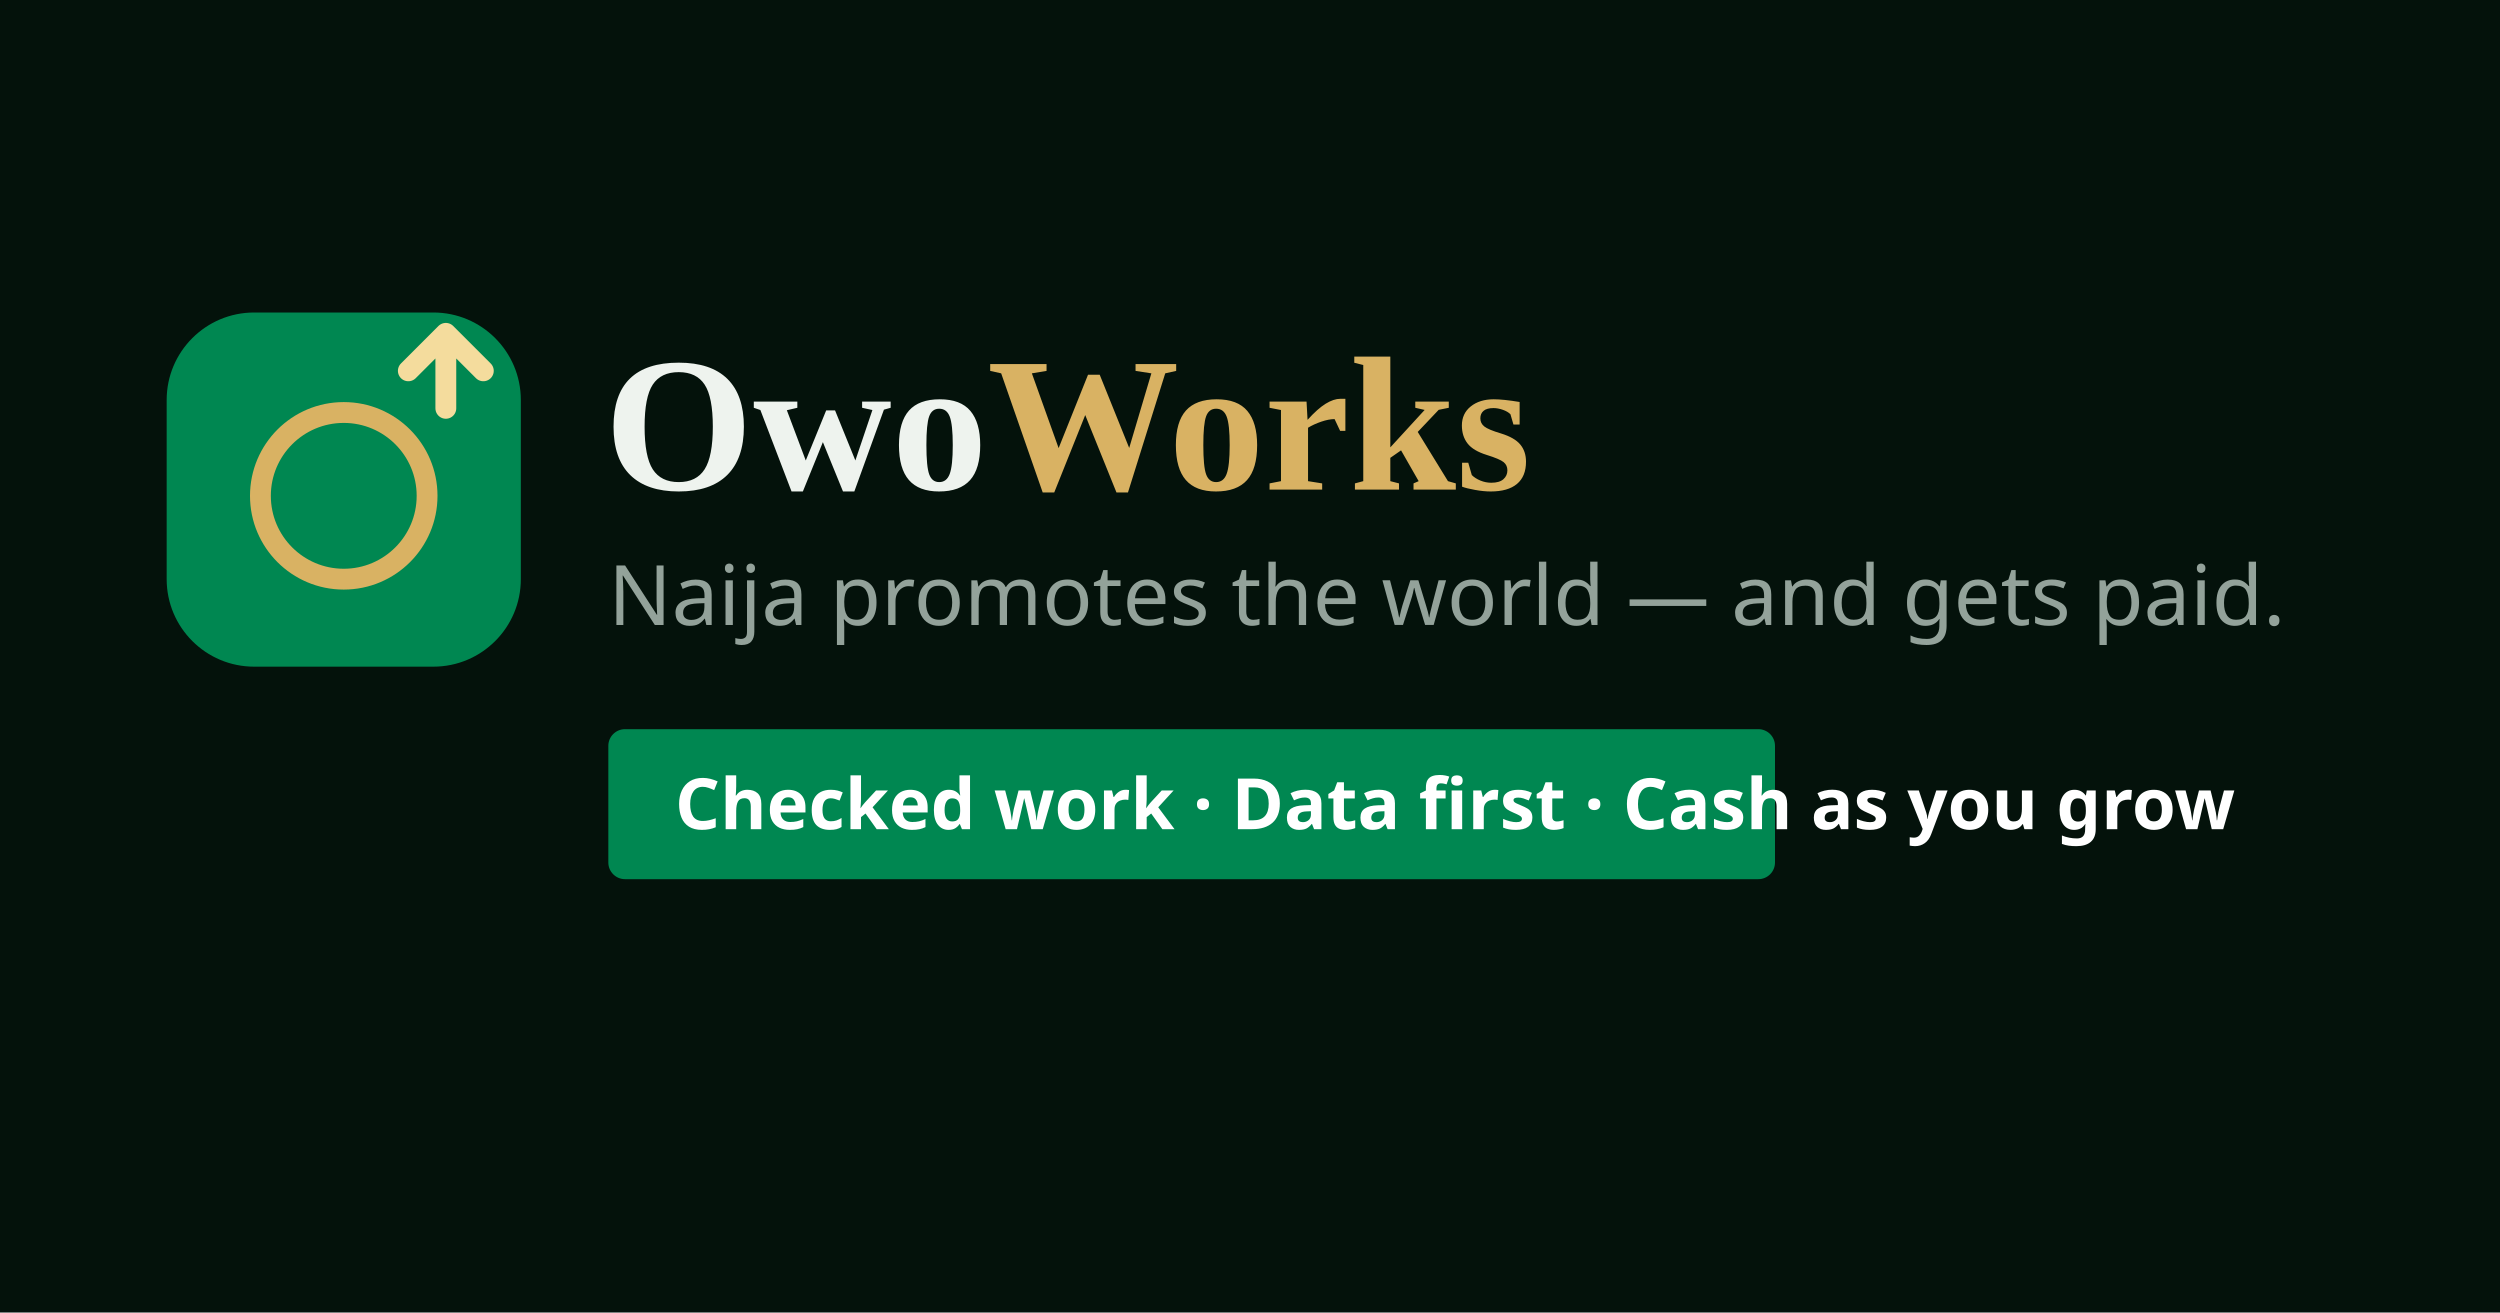
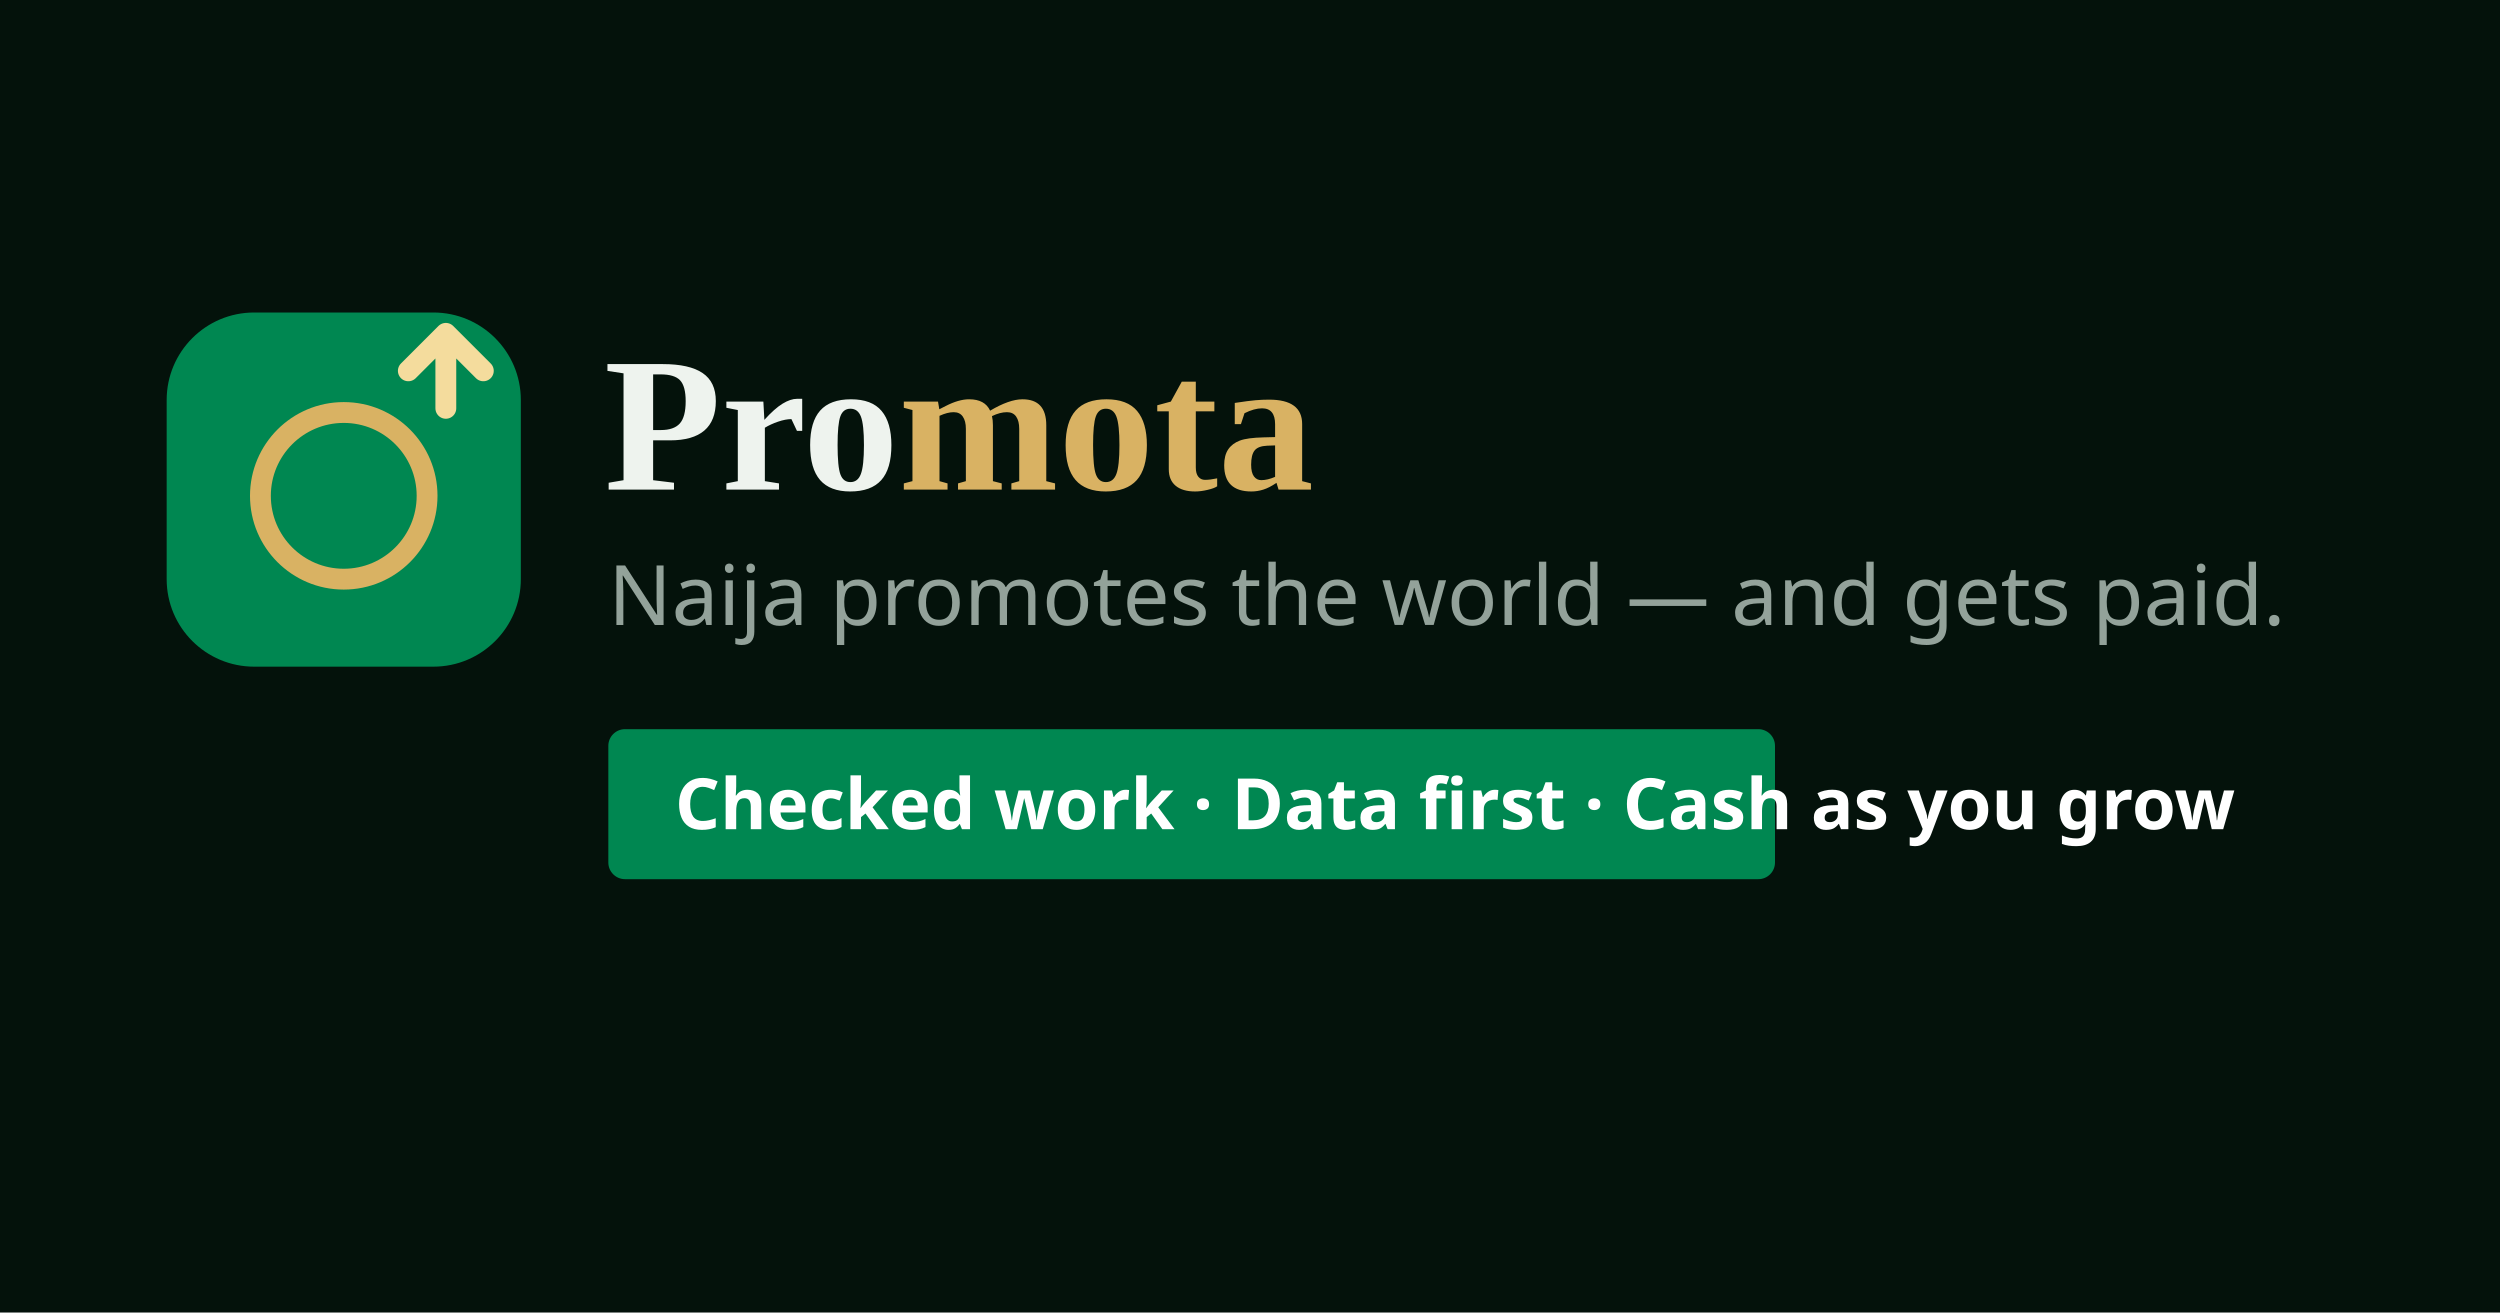
- <svg xmlns="http://www.w3.org/2000/svg" viewBox="0 0 1200 630" role="img" aria-label="OwoWorks — Naija promotes the world">
+ <svg xmlns="http://www.w3.org/2000/svg" viewBox="0 0 1200 630" role="img" aria-label="Promota — Naija promotes the world">
  <rect width="1200" height="630" fill="#04120b" />
  <rect x="80" y="150" width="170" height="170" rx="42" fill="#008751" />
  <circle cx="165" cy="238" r="40" fill="none" stroke="#d9b263" stroke-width="10" />
  <path d="M196 178 L214 160 L232 178 M214 160 L214 196" fill="none" stroke="#f4dc9d" stroke-width="10" stroke-linecap="round" stroke-linejoin="round" />
-   <text x="290" y="235" font-family="Georgia, 'Times New Roman', serif" font-size="92" font-weight="600" fill="#eef3ee">Owo<tspan fill="#d9b263">Works</tspan>
+   <text x="290" y="235" font-family="Georgia, 'Times New Roman', serif" font-size="92" font-weight="600" fill="#eef3ee">Pro<tspan fill="#d9b263">mota</tspan>
  </text>
  <text x="292" y="300" font-family="'Segoe UI', system-ui, sans-serif" font-size="40" fill="#93a29a">Naija promotes the world — and gets paid.</text>
  <rect x="292" y="350" width="560" height="72" rx="8" fill="#008751" />
  <text x="324" y="398" font-family="'Segoe UI', system-ui, sans-serif" font-size="34" font-weight="600" fill="#ffffff">Checked work · Data first · Cash as you grow</text>
</svg>
